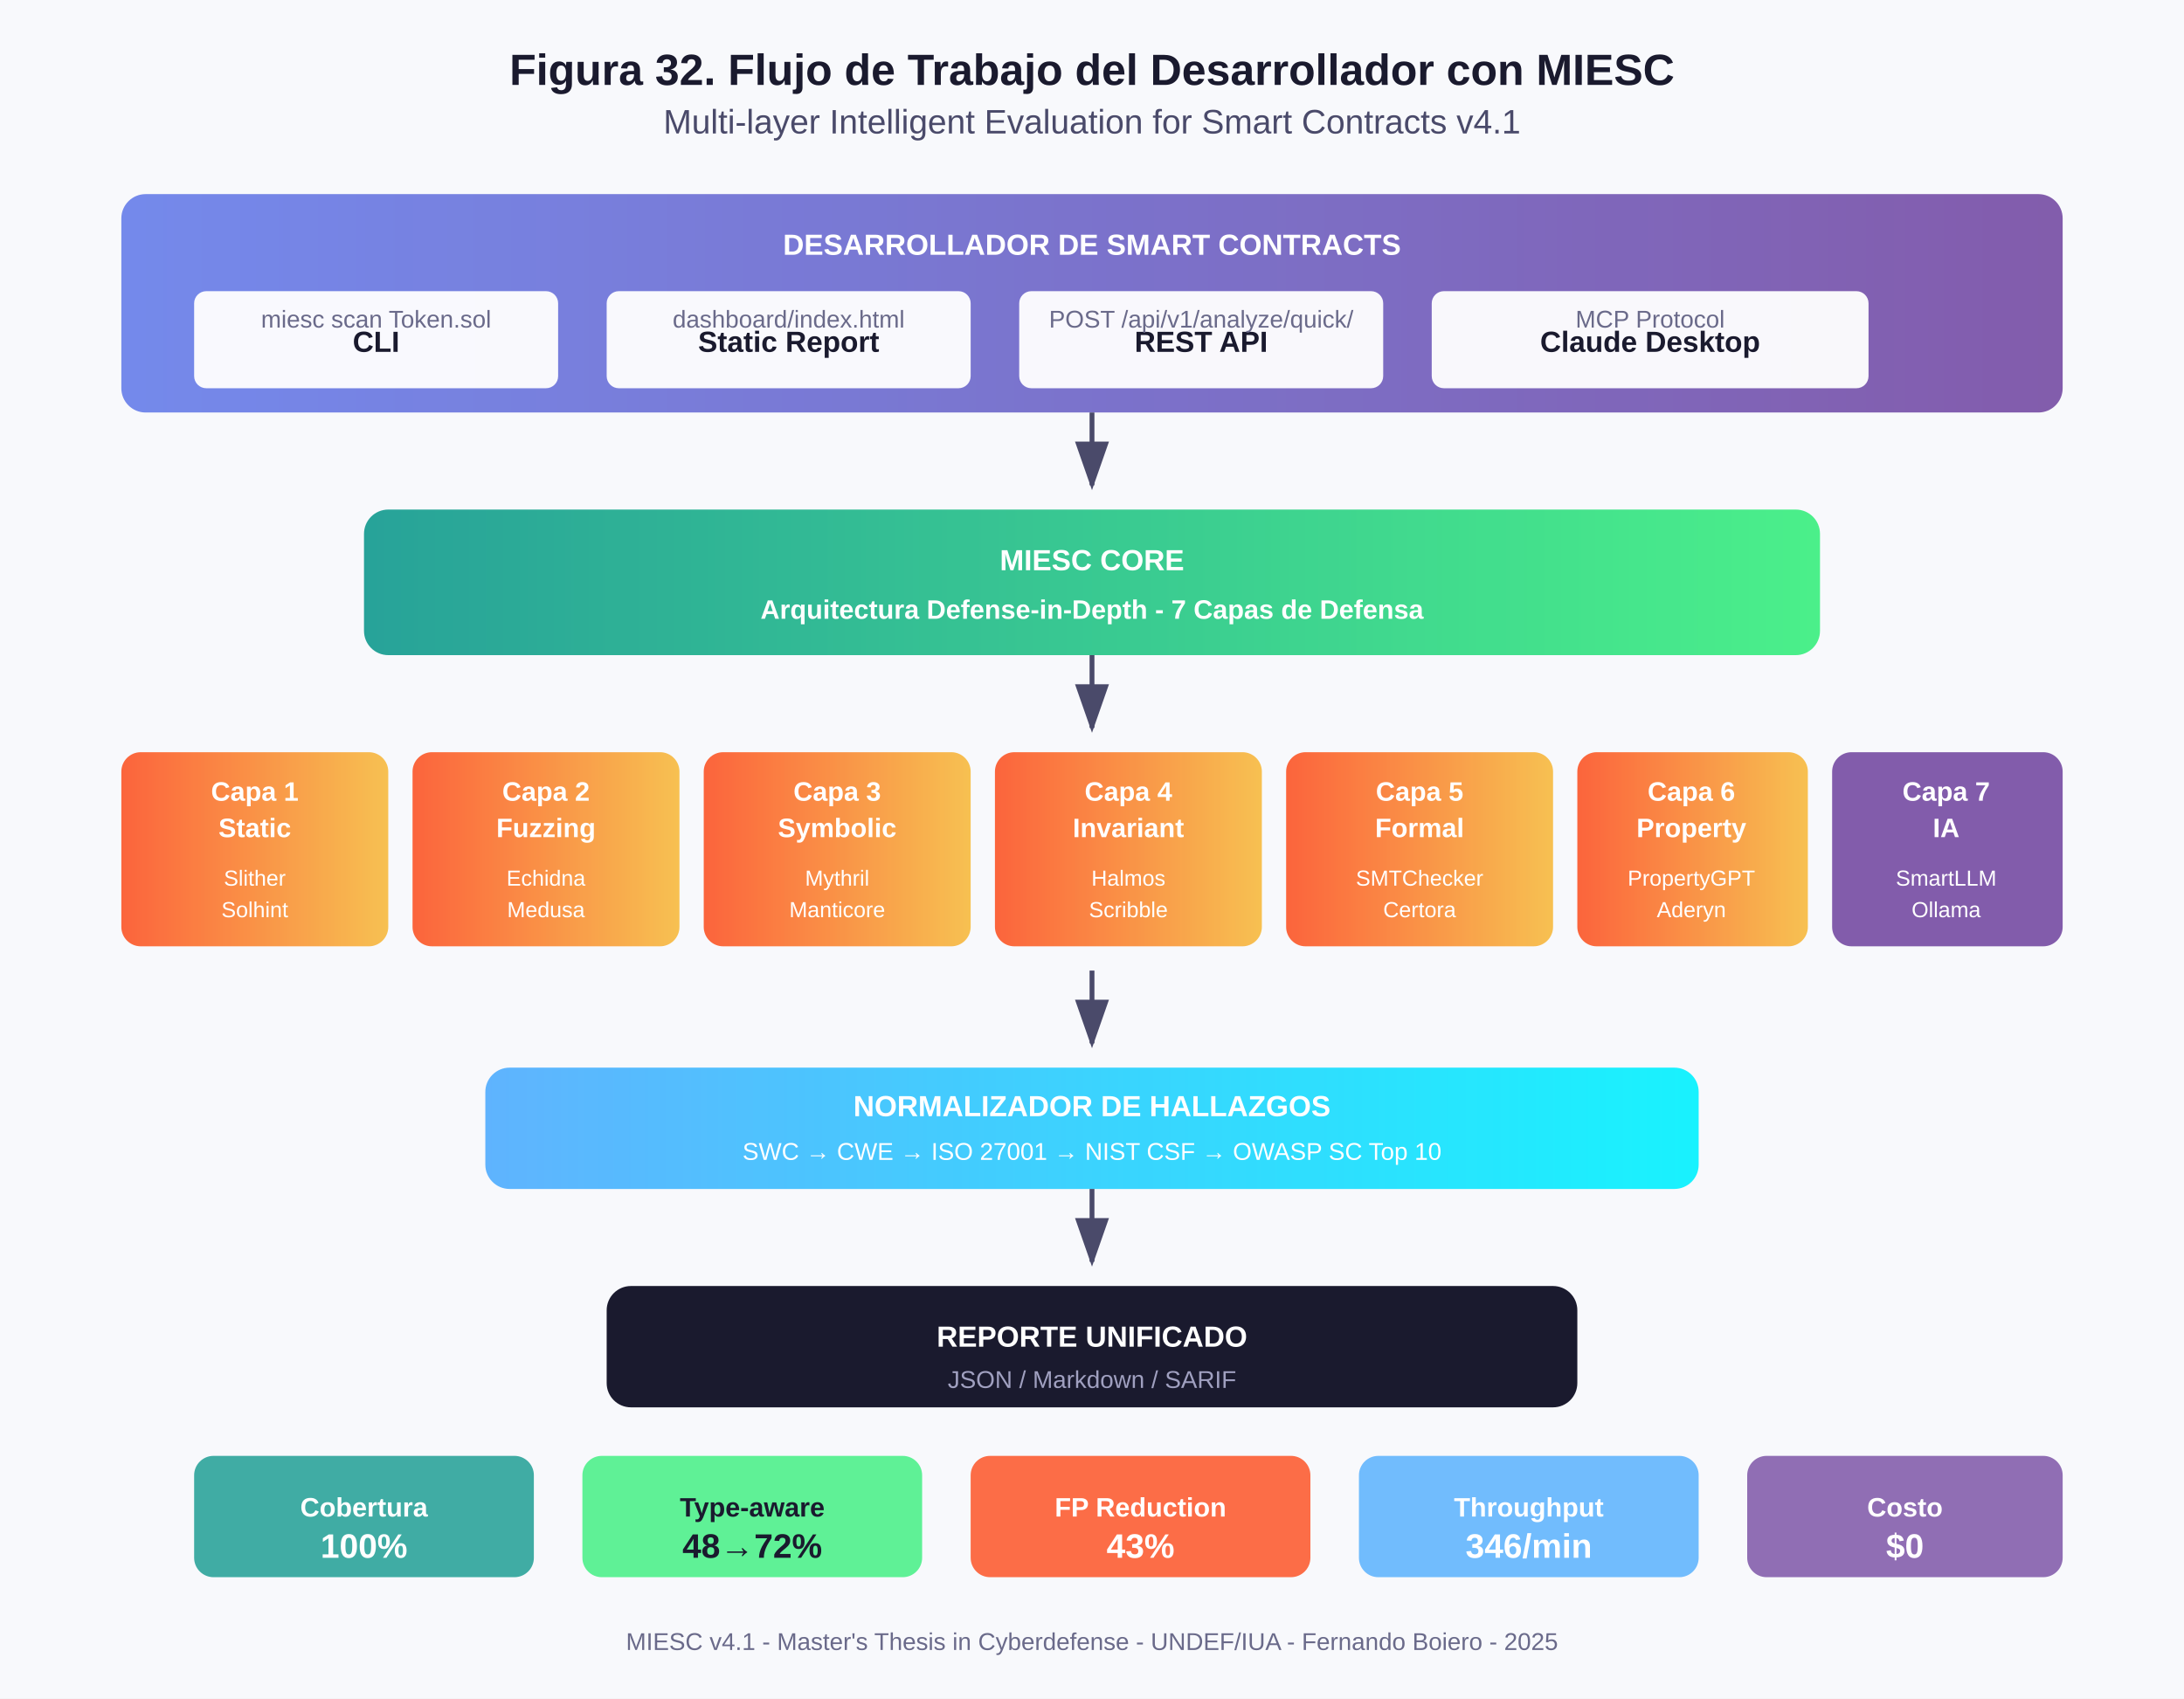
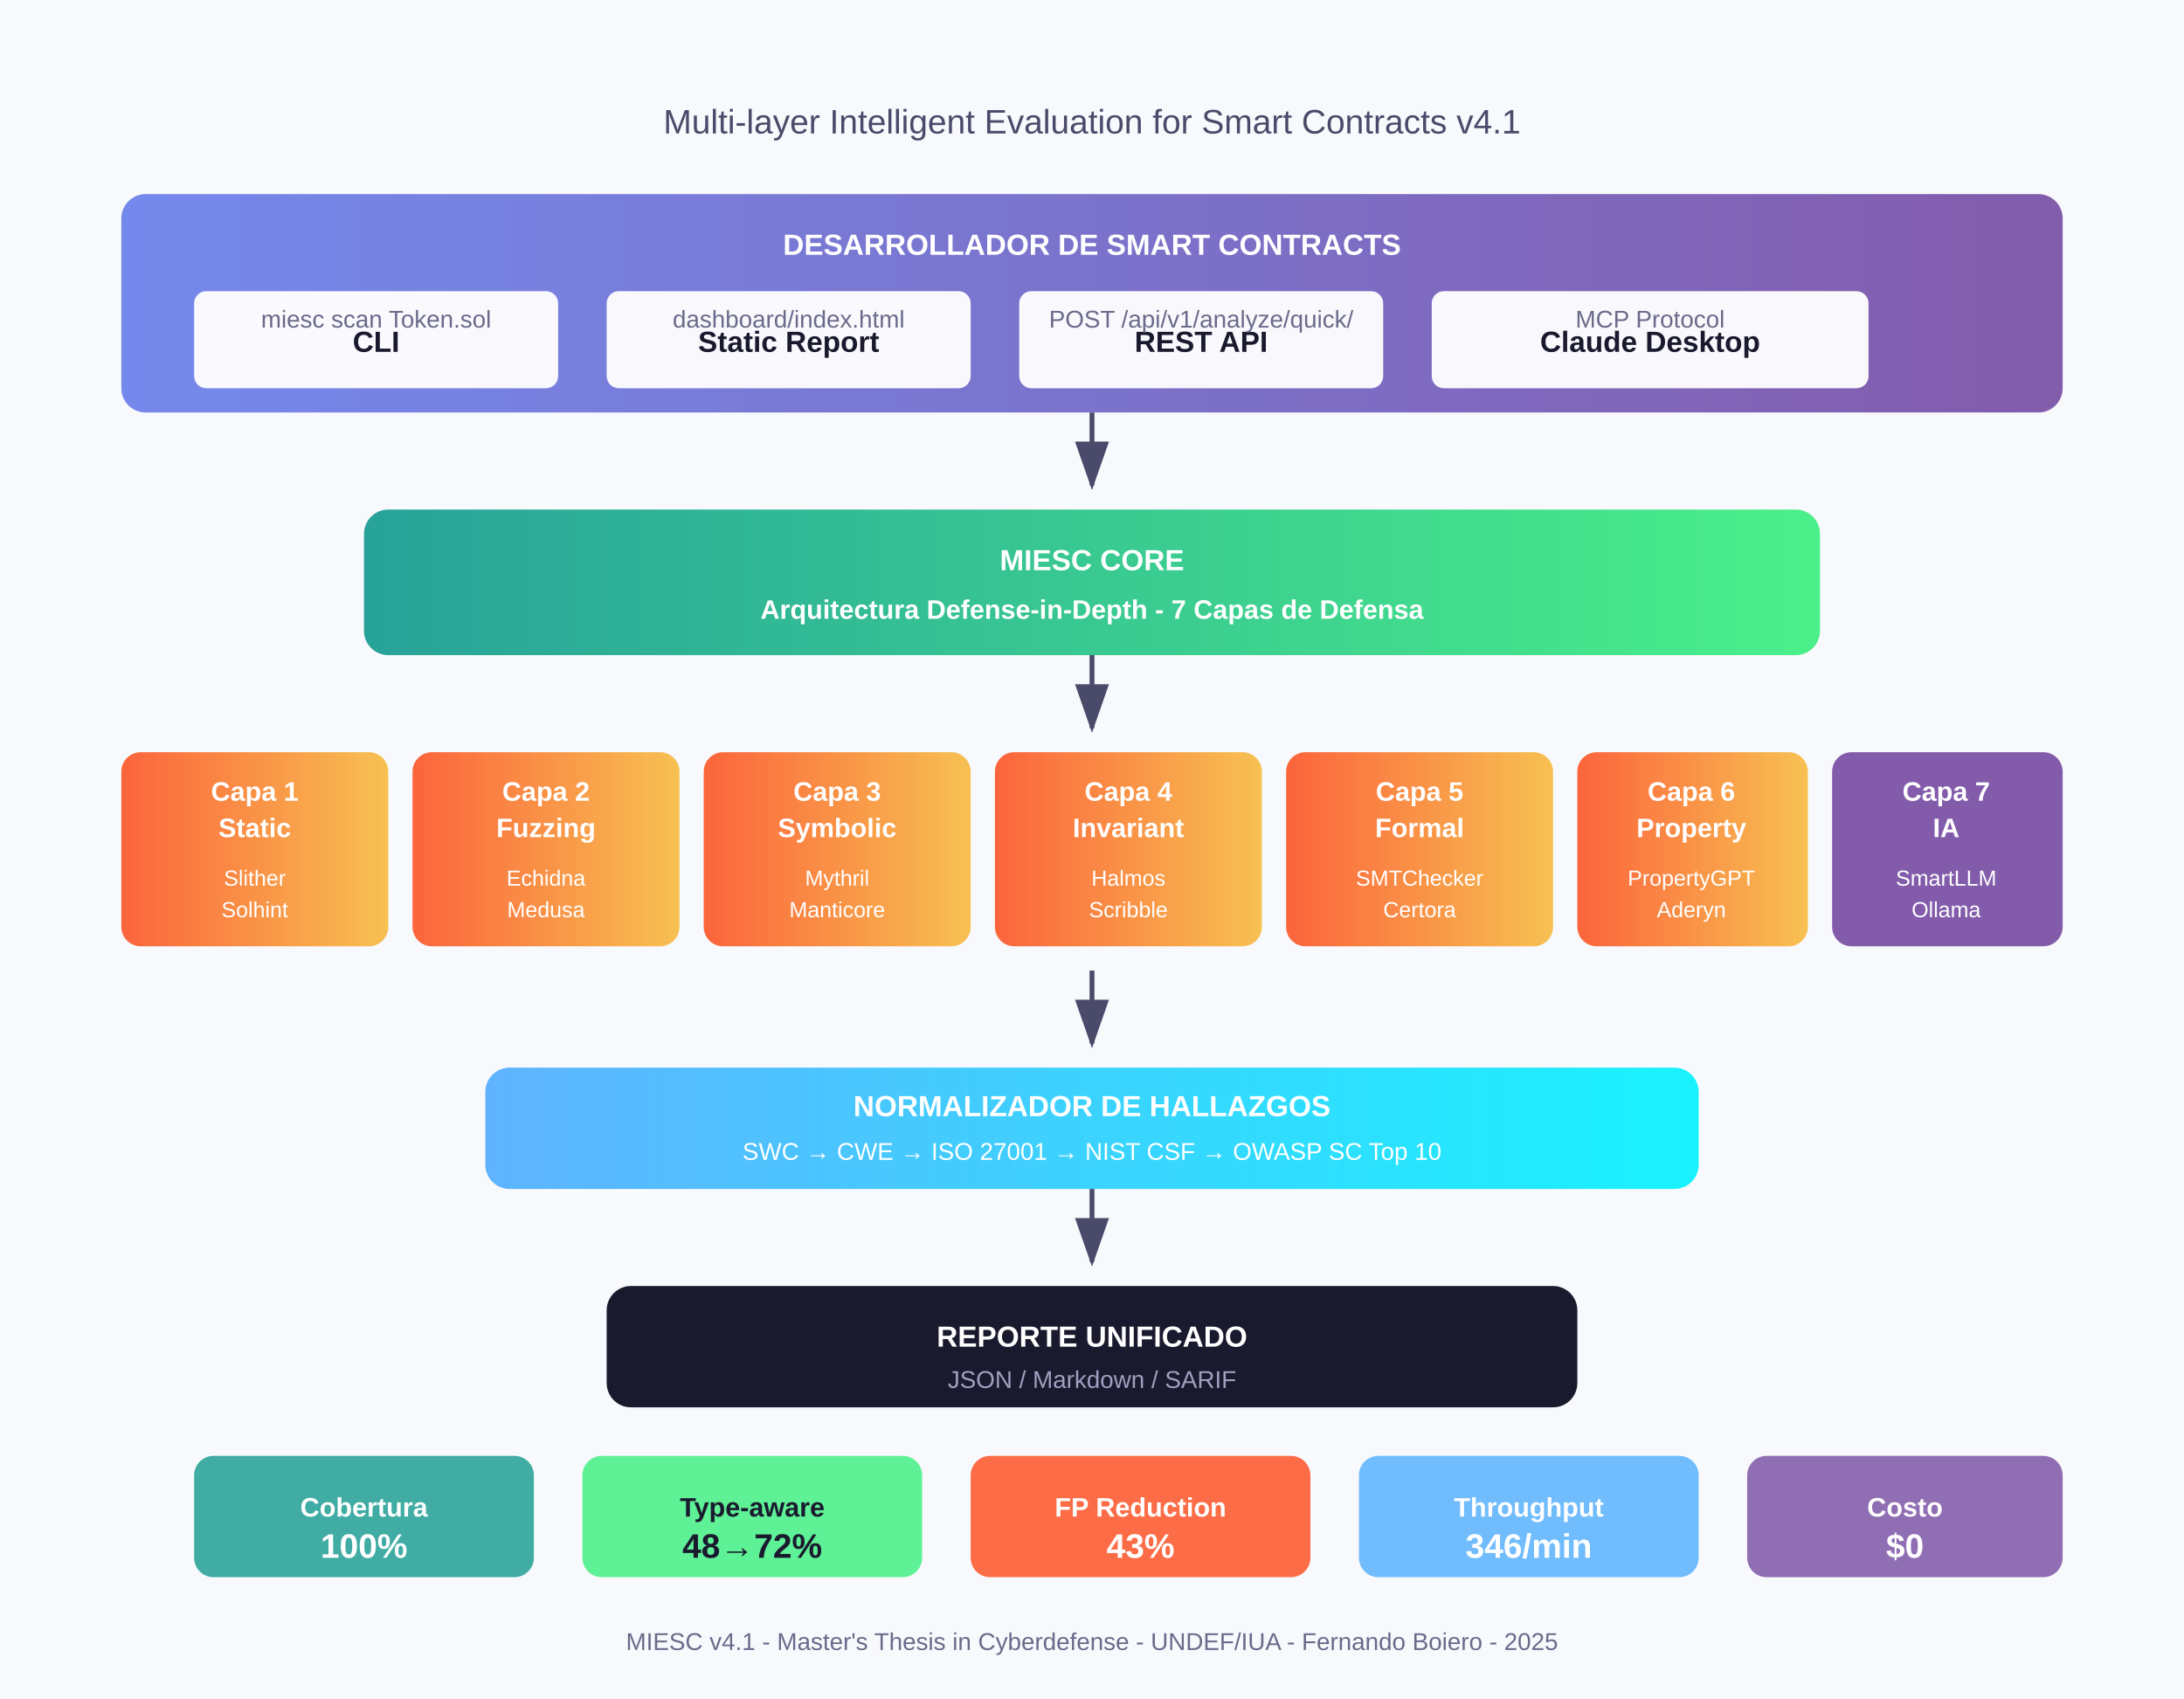
<svg xmlns="http://www.w3.org/2000/svg" viewBox="0 0 900 700" width="900" height="700">
  <defs>
    <style>
      .title { font: bold 18px 'Segoe UI', Arial, sans-serif; fill: #1a1a2e; }
      .subtitle { font: 14px 'Segoe UI', Arial, sans-serif; fill: #4a4a6a; }
      .label { font: bold 12px 'Segoe UI', Arial, sans-serif; fill: #ffffff; }
      .label-dark { font: bold 12px 'Segoe UI', Arial, sans-serif; fill: #1a1a2e; }
      .small { font: 10px 'Segoe UI', Arial, sans-serif; fill: #6a6a8a; }
      .layer-text { font: bold 11px 'Segoe UI', Arial, sans-serif; fill: #ffffff; }
      .arrow { stroke: #4a4a6a; stroke-width: 2; fill: none; marker-end: url(#arrowhead); }
      .connector { stroke: #a0a0c0; stroke-width: 1.5; stroke-dasharray: 5,3; }
    </style>
    <marker id="arrowhead" markerWidth="10" markerHeight="7" refX="9" refY="3.5" orient="auto">
      <polygon points="0 0, 10 3.5, 0 7" fill="#4a4a6a" />
    </marker>
    <linearGradient id="devGrad" x1="0%" y1="0%" x2="100%" y2="0%">
      <stop offset="0%" style="stop-color:#667eea" />
      <stop offset="100%" style="stop-color:#764ba2" />
    </linearGradient>
    <linearGradient id="coreGrad" x1="0%" y1="0%" x2="100%" y2="0%">
      <stop offset="0%" style="stop-color:#11998e" />
      <stop offset="100%" style="stop-color:#38ef7d" />
    </linearGradient>
    <linearGradient id="layerGrad" x1="0%" y1="0%" x2="100%" y2="0%">
      <stop offset="0%" style="stop-color:#fc4a1a" />
      <stop offset="100%" style="stop-color:#f7b733" />
    </linearGradient>
    <linearGradient id="outputGrad" x1="0%" y1="0%" x2="100%" y2="0%">
      <stop offset="0%" style="stop-color:#4facfe" />
      <stop offset="100%" style="stop-color:#00f2fe" />
    </linearGradient>
  </defs>
  <rect width="900" height="700" fill="#f8f9fc" />
-   <text x="450" y="35" text-anchor="middle" class="title">Figura 32. Flujo de Trabajo del Desarrollador con MIESC</text>
  <text x="450" y="55" text-anchor="middle" class="subtitle">Multi-layer Intelligent Evaluation for Smart Contracts v4.1</text>
  <rect x="50" y="80" width="800" height="90" rx="10" fill="url(#devGrad)" opacity="0.9" />
  <text x="450" y="105" text-anchor="middle" class="label">DESARROLLADOR DE SMART CONTRACTS</text>
  <g transform="translate(80, 120)">
    <rect width="150" height="40" rx="5" fill="#ffffff" opacity="0.95" />
    <text x="75" y="25" text-anchor="middle" class="label-dark">CLI</text>
    <text x="75" y="15" text-anchor="middle" class="small">miesc scan Token.sol</text>
  </g>
  <g transform="translate(250, 120)">
    <rect width="150" height="40" rx="5" fill="#ffffff" opacity="0.95" />
    <text x="75" y="25" text-anchor="middle" class="label-dark">Static Report</text>
    <text x="75" y="15" text-anchor="middle" class="small">dashboard/index.html</text>
  </g>
  <g transform="translate(420, 120)">
    <rect width="150" height="40" rx="5" fill="#ffffff" opacity="0.95" />
    <text x="75" y="25" text-anchor="middle" class="label-dark">REST API</text>
    <text x="75" y="15" text-anchor="middle" class="small">POST /api/v1/analyze/quick/</text>
  </g>
  <g transform="translate(590, 120)">
    <rect width="180" height="40" rx="5" fill="#ffffff" opacity="0.95" />
    <text x="90" y="25" text-anchor="middle" class="label-dark">Claude Desktop</text>
    <text x="90" y="15" text-anchor="middle" class="small">MCP Protocol</text>
  </g>
  <path d="M 450 170 L 450 200" class="arrow" />
  <rect x="150" y="210" width="600" height="60" rx="10" fill="url(#coreGrad)" opacity="0.9" />
  <text x="450" y="235" text-anchor="middle" class="label">MIESC CORE</text>
  <text x="450" y="255" text-anchor="middle" class="label" style="font-size: 11px;">Arquitectura Defense-in-Depth - 7 Capas de Defensa</text>
  <path d="M 450 270 L 450 300" class="arrow" />
  <g transform="translate(50, 310)">
    <rect x="0" y="0" width="110" height="80" rx="8" fill="url(#layerGrad)" opacity="0.85" />
    <text x="55" y="20" text-anchor="middle" class="layer-text">Capa 1</text>
    <text x="55" y="35" text-anchor="middle" class="layer-text">Static</text>
    <text x="55" y="55" text-anchor="middle" style="font: 9px Arial; fill: #fff;">Slither</text>
    <text x="55" y="68" text-anchor="middle" style="font: 9px Arial; fill: #fff;">Solhint</text>
    <rect x="120" y="0" width="110" height="80" rx="8" fill="url(#layerGrad)" opacity="0.85" />
    <text x="175" y="20" text-anchor="middle" class="layer-text">Capa 2</text>
    <text x="175" y="35" text-anchor="middle" class="layer-text">Fuzzing</text>
    <text x="175" y="55" text-anchor="middle" style="font: 9px Arial; fill: #fff;">Echidna</text>
    <text x="175" y="68" text-anchor="middle" style="font: 9px Arial; fill: #fff;">Medusa</text>
    <rect x="240" y="0" width="110" height="80" rx="8" fill="url(#layerGrad)" opacity="0.85" />
    <text x="295" y="20" text-anchor="middle" class="layer-text">Capa 3</text>
    <text x="295" y="35" text-anchor="middle" class="layer-text">Symbolic</text>
    <text x="295" y="55" text-anchor="middle" style="font: 9px Arial; fill: #fff;">Mythril</text>
    <text x="295" y="68" text-anchor="middle" style="font: 9px Arial; fill: #fff;">Manticore</text>
    <rect x="360" y="0" width="110" height="80" rx="8" fill="url(#layerGrad)" opacity="0.85" />
    <text x="415" y="20" text-anchor="middle" class="layer-text">Capa 4</text>
    <text x="415" y="35" text-anchor="middle" class="layer-text">Invariant</text>
    <text x="415" y="55" text-anchor="middle" style="font: 9px Arial; fill: #fff;">Halmos</text>
    <text x="415" y="68" text-anchor="middle" style="font: 9px Arial; fill: #fff;">Scribble</text>
    <rect x="480" y="0" width="110" height="80" rx="8" fill="url(#layerGrad)" opacity="0.85" />
    <text x="535" y="20" text-anchor="middle" class="layer-text">Capa 5</text>
    <text x="535" y="35" text-anchor="middle" class="layer-text">Formal</text>
    <text x="535" y="55" text-anchor="middle" style="font: 9px Arial; fill: #fff;">SMTChecker</text>
    <text x="535" y="68" text-anchor="middle" style="font: 9px Arial; fill: #fff;">Certora</text>
    <rect x="600" y="0" width="95" height="80" rx="8" fill="url(#layerGrad)" opacity="0.85" />
    <text x="647" y="20" text-anchor="middle" class="layer-text">Capa 6</text>
    <text x="647" y="35" text-anchor="middle" class="layer-text">Property</text>
    <text x="647" y="55" text-anchor="middle" style="font: 9px Arial; fill: #fff;">PropertyGPT</text>
    <text x="647" y="68" text-anchor="middle" style="font: 9px Arial; fill: #fff;">Aderyn</text>
    <rect x="705" y="0" width="95" height="80" rx="8" fill="#764ba2" opacity="0.9" />
    <text x="752" y="20" text-anchor="middle" class="layer-text">Capa 7</text>
    <text x="752" y="35" text-anchor="middle" class="layer-text">IA</text>
    <text x="752" y="55" text-anchor="middle" style="font: 9px Arial; fill: #fff;">SmartLLM</text>
    <text x="752" y="68" text-anchor="middle" style="font: 9px Arial; fill: #fff;">Ollama</text>
  </g>
  <path d="M 450 400 L 450 430" class="arrow" />
  <rect x="200" y="440" width="500" height="50" rx="10" fill="url(#outputGrad)" opacity="0.9" />
  <text x="450" y="460" text-anchor="middle" class="label">NORMALIZADOR DE HALLAZGOS</text>
  <text x="450" y="478" text-anchor="middle" style="font: 10px Arial; fill: #fff;">SWC → CWE → ISO 27001 → NIST CSF → OWASP SC Top 10</text>
  <path d="M 450 490 L 450 520" class="arrow" />
  <rect x="250" y="530" width="400" height="50" rx="10" fill="#1a1a2e" />
  <text x="450" y="555" text-anchor="middle" class="label">REPORTE UNIFICADO</text>
  <text x="450" y="572" text-anchor="middle" style="font: 10px Arial; fill: #a0a0c0;">JSON / Markdown / SARIF</text>
  <g transform="translate(80, 600)">
    <rect width="140" height="50" rx="8" fill="#11998e" opacity="0.8" />
    <text x="70" y="25" text-anchor="middle" style="font: bold 11px Arial; fill: #fff;">Cobertura</text>
    <text x="70" y="42" text-anchor="middle" style="font: bold 14px Arial; fill: #fff;">100%</text>
  </g>
  <g transform="translate(240, 600)">
    <rect width="140" height="50" rx="8" fill="#38ef7d" opacity="0.8" />
    <text x="70" y="25" text-anchor="middle" style="font: bold 11px Arial; fill: #1a1a2e;">Type-aware</text>
    <text x="70" y="42" text-anchor="middle" style="font: bold 14px Arial; fill: #1a1a2e;">48→72%</text>
  </g>
  <g transform="translate(400, 600)">
    <rect width="140" height="50" rx="8" fill="#fc4a1a" opacity="0.8" />
    <text x="70" y="25" text-anchor="middle" style="font: bold 11px Arial; fill: #fff;">FP Reduction</text>
    <text x="70" y="42" text-anchor="middle" style="font: bold 14px Arial; fill: #fff;">43%</text>
  </g>
  <g transform="translate(560, 600)">
    <rect width="140" height="50" rx="8" fill="#4facfe" opacity="0.8" />
    <text x="70" y="25" text-anchor="middle" style="font: bold 11px Arial; fill: #fff;">Throughput</text>
    <text x="70" y="42" text-anchor="middle" style="font: bold 14px Arial; fill: #fff;">346/min</text>
  </g>
  <g transform="translate(720, 600)">
    <rect width="130" height="50" rx="8" fill="#764ba2" opacity="0.8" />
    <text x="65" y="25" text-anchor="middle" style="font: bold 11px Arial; fill: #fff;">Costo</text>
    <text x="65" y="42" text-anchor="middle" style="font: bold 14px Arial; fill: #fff;">$0</text>
  </g>
  <text x="450" y="680" text-anchor="middle" class="small">MIESC v4.1 - Master's Thesis in Cyberdefense - UNDEF/IUA - Fernando Boiero - 2025</text>
</svg>
